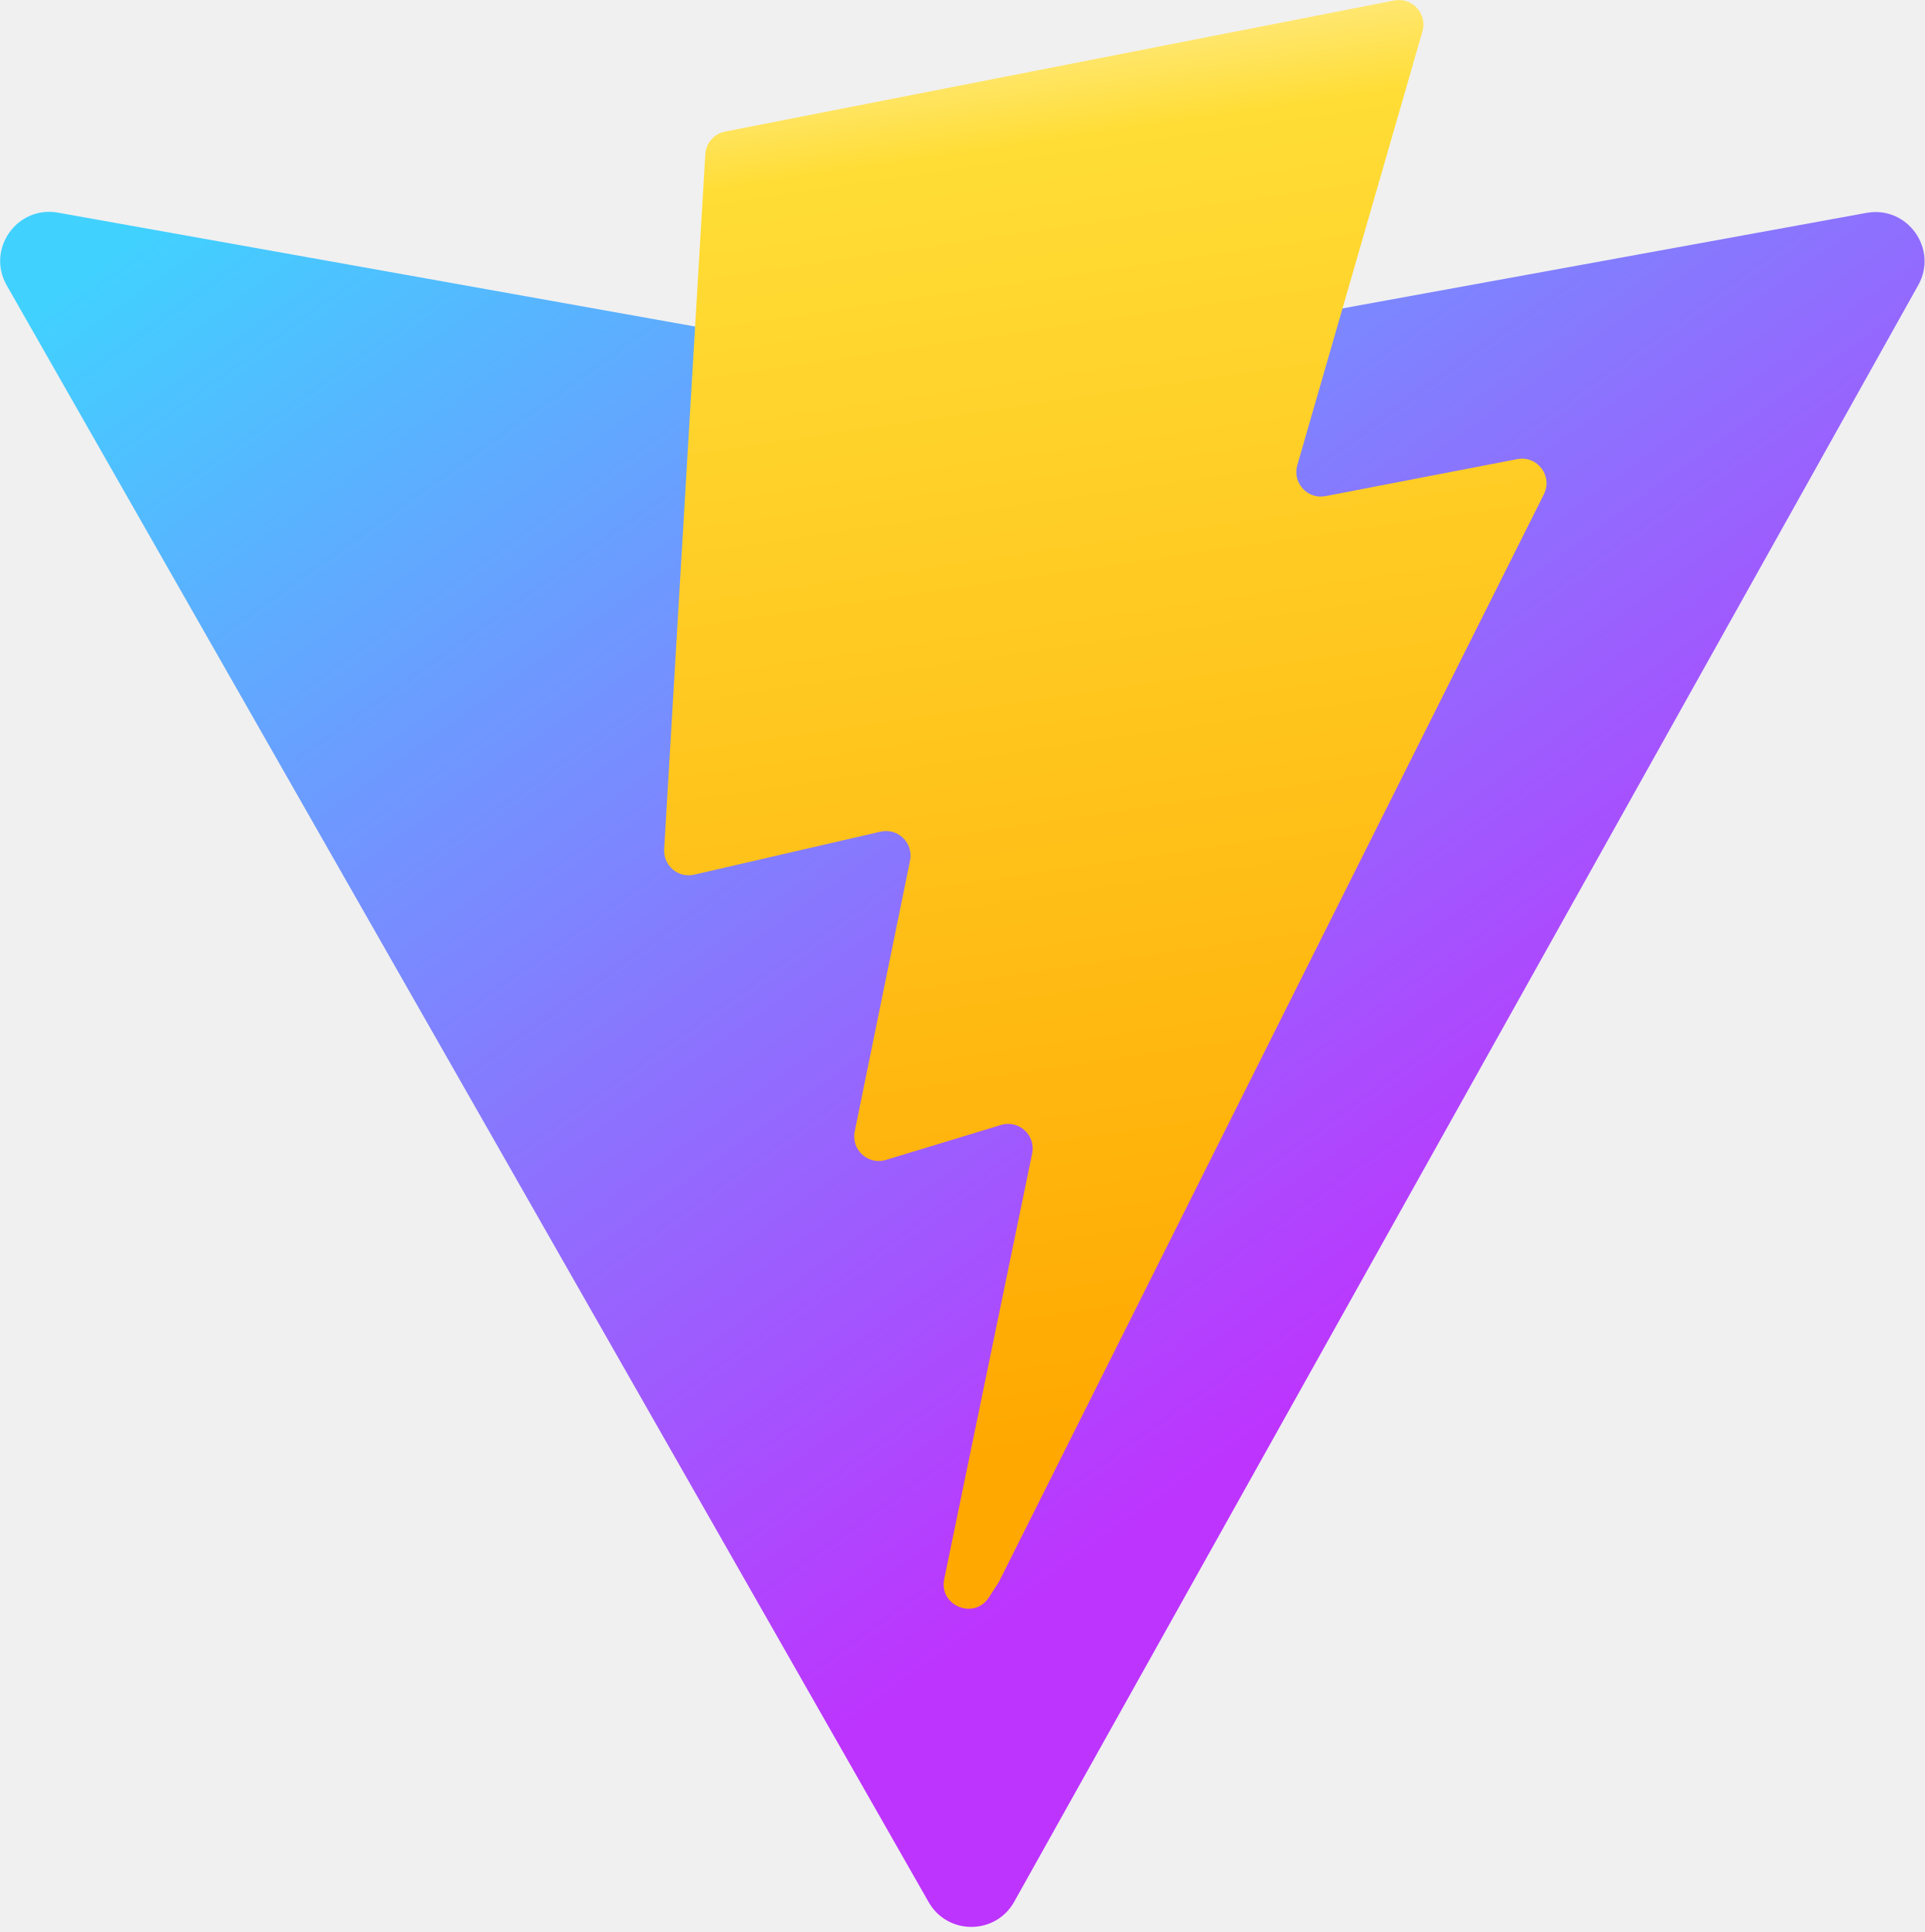
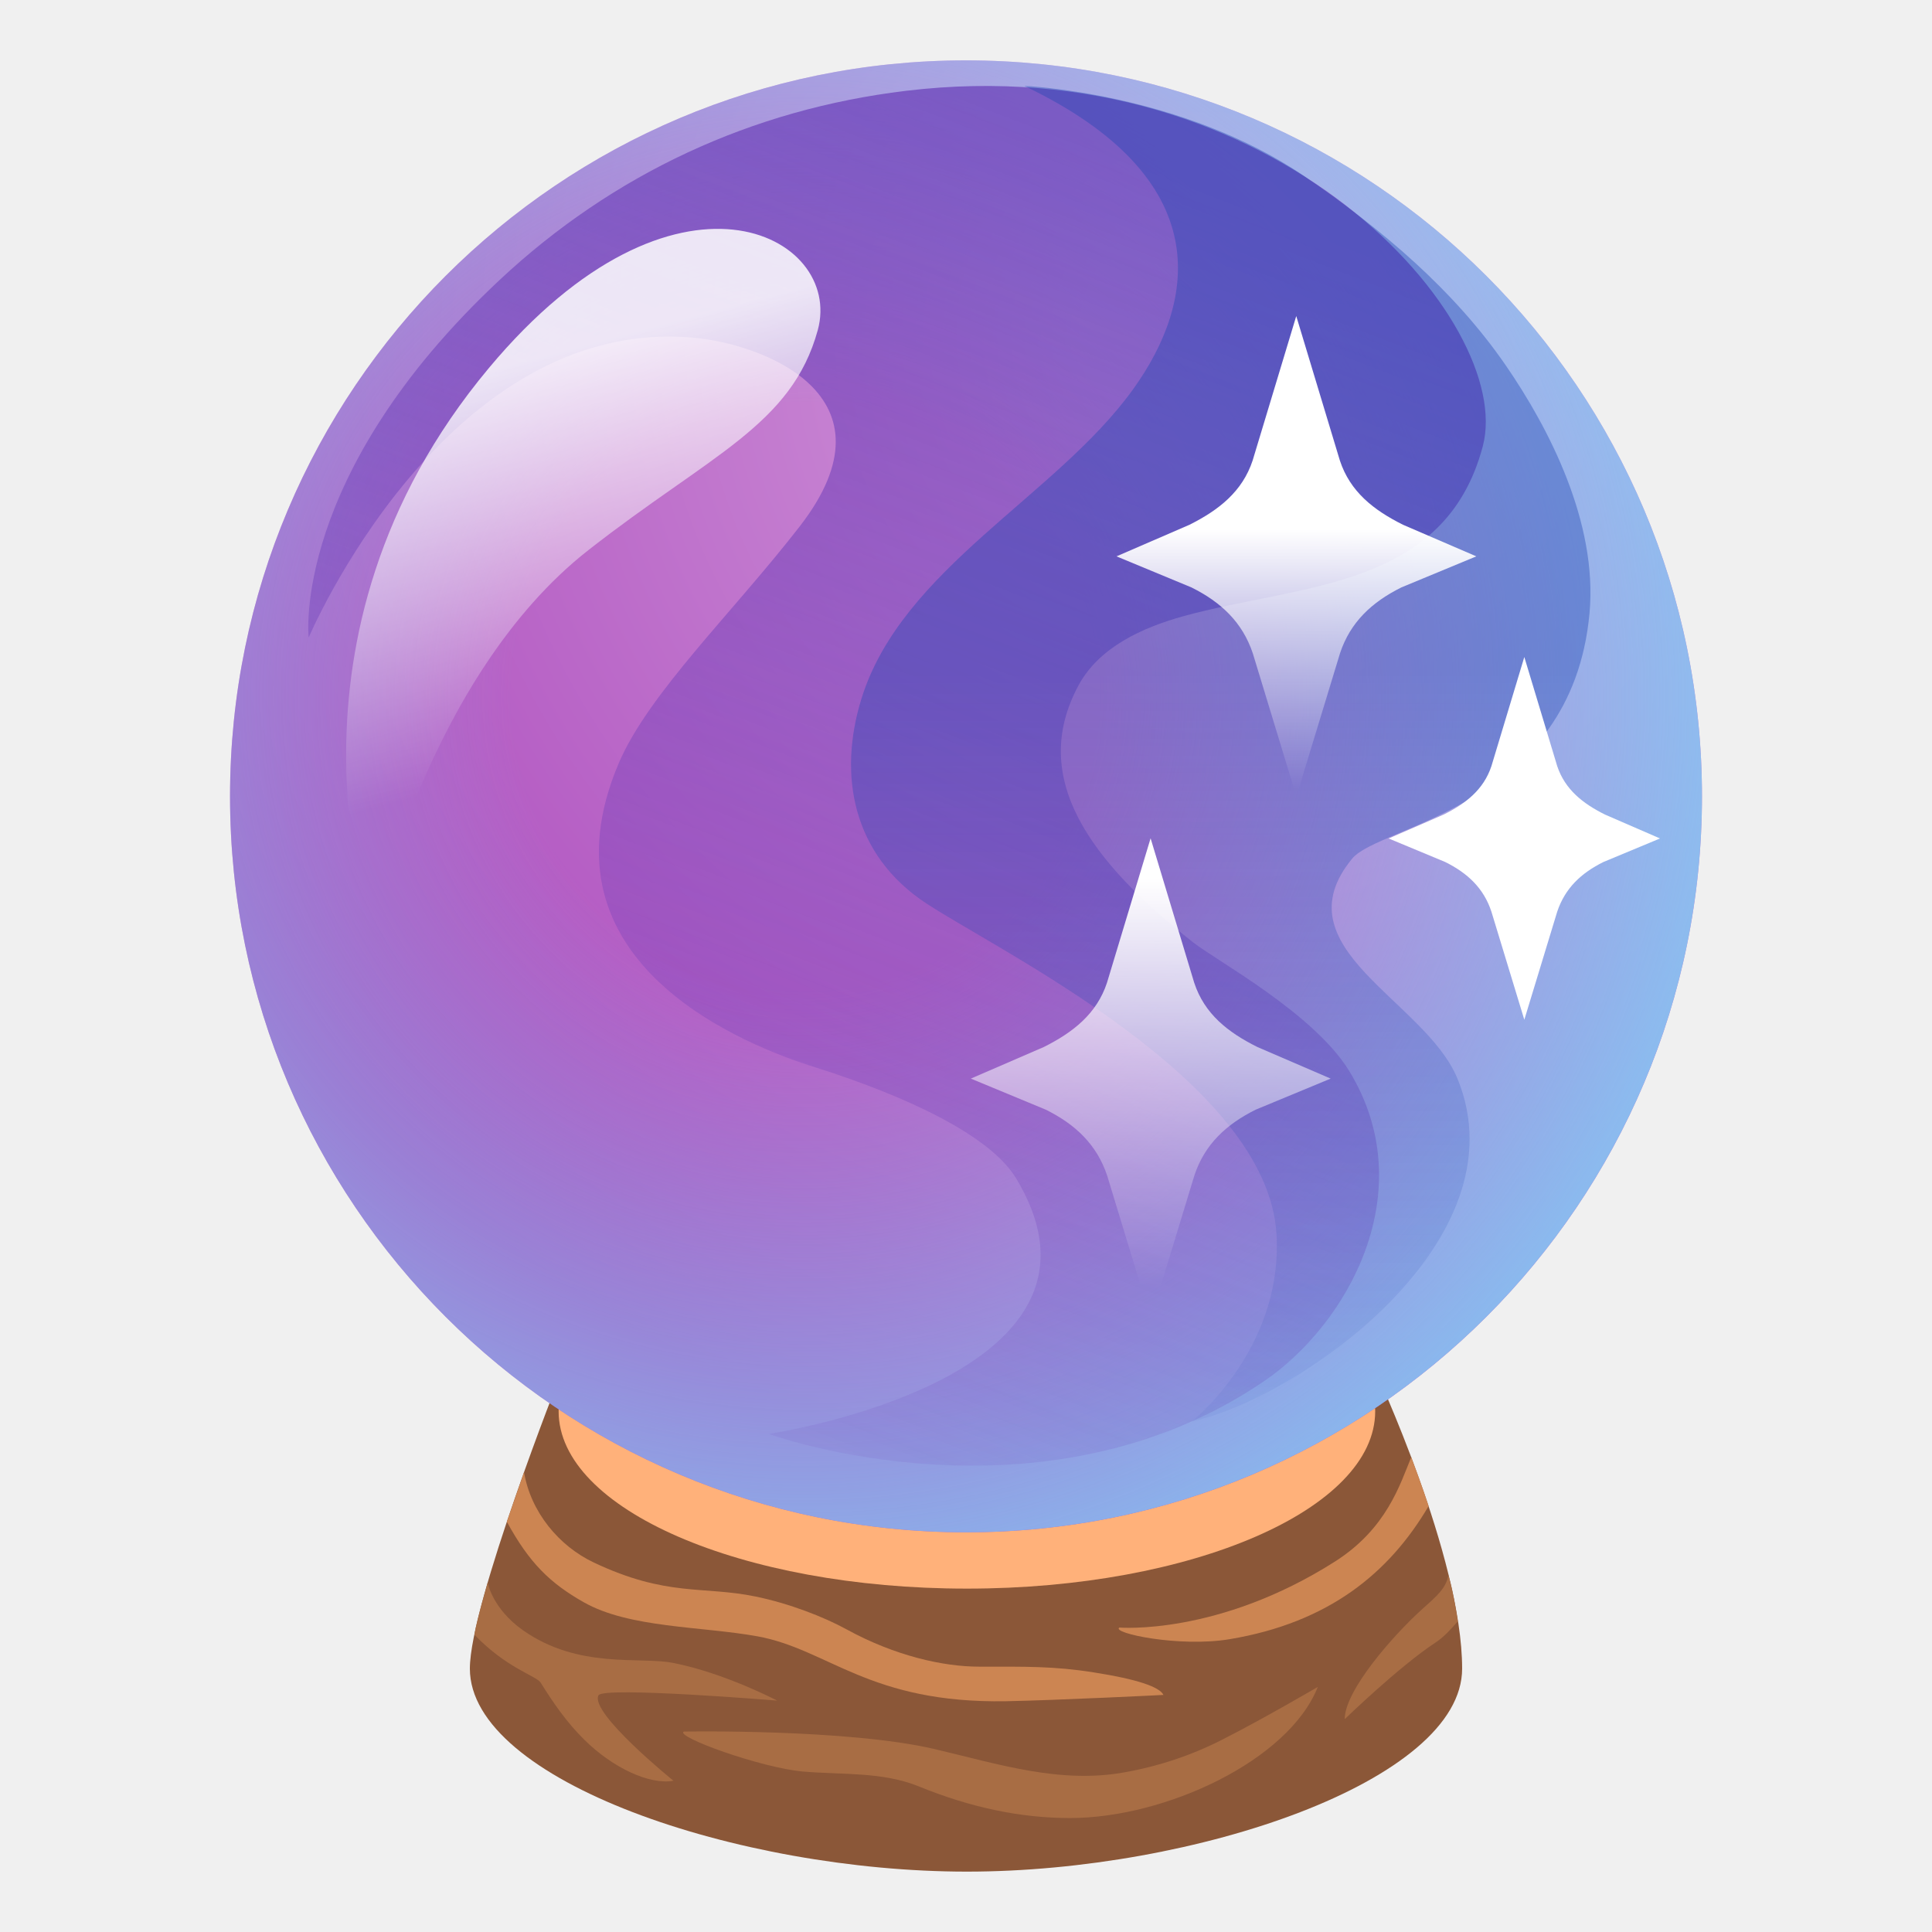
- <svg xmlns="http://www.w3.org/2000/svg" aria-hidden="true" role="img" class="iconify iconify--logos" width="31.88" height="32" preserveAspectRatio="xMidYMid meet" viewBox="0 0 256 257">
-   <defs>
-     <linearGradient id="IconifyId1813088fe1fbc01fb466" x1="-.828%" x2="57.636%" y1="7.652%" y2="78.411%">
-       <stop offset="0%" stop-color="#41D1FF" />
-       <stop offset="100%" stop-color="#BD34FE" />
+ <svg xmlns="http://www.w3.org/2000/svg" width="800px" height="800px" viewBox="0 0 128 128" aria-hidden="true" role="img" class="iconify iconify--noto" preserveAspectRatio="xMidYMid meet">
+   <path d="M31.13 110.55c0-4.3 6.01-19.49 6.01-19.49c5.79-1.79 47.6-.27 53.97-.27c0 0 5.76 12.33 5.76 19.76S79.19 124 64.06 124s-32.93-6.02-32.93-13.45z" fill="#8b5738">
+ 
+ </path>
+   <ellipse cx="64.06" cy="93.5" rx="27.05" ry="11.75" fill="#ffb17a">
+ 
+ </ellipse>
+   <g>
+     <path d="M38.67 106.15c3.02 1.72 7.8 1.59 11.51 2.26c4.72.86 7.39 4.46 16.49 4.3c3.25-.06 10.83-.43 10.41-.42c-.26-.53-1.74-1.04-4.62-1.49c-2.64-.42-4.54-.38-7.6-.38c-2.34 0-5.55-.7-8.79-2.48c-1.48-.81-3.78-1.71-6.03-2.17c-3.46-.71-5.87.04-10.7-2.25c-2.31-1.09-4.18-3.35-4.62-5.98l-1.14 3.28c1.5 2.75 2.87 4.07 5.09 5.33z" fill="#cc8552">
+ 
+ </path>
+     <path d="M88.44 103.46c-7.74 4.92-14.28 4.37-14.28 4.37c-.55.36 3.96 1.33 7.31.77c6.58-1.1 10.58-4.4 13.18-8.82c-.36-1.12-1.15-3.24-1.15-3.24c-.75 1.81-1.62 4.73-5.06 6.92z" fill="#cc8552">
+ 
+ </path>
+     <path d="M74.51 117.42c-4.28.78-8.38-.55-12.59-1.54c-5.77-1.35-16.61-1.16-16.61-1.16c-.65.32 5.11 2.41 7.91 2.65c2.55.22 5.25 0 7.67.99c3.41 1.39 6.71 2.09 10.01 2.09c6.27 0 14.46-3.78 16.41-8.69c0 0-3.58 2.1-6.36 3.51c-2.02 1.03-4.2 1.75-6.44 2.15z" fill="#a86d44">
+ 
+ </path>
+     <path d="M35.82 111.48c.85 1.36 1.72 2.62 2.86 3.75c1.93 1.92 4.37 3.03 5.94 2.75c0 0-5.56-4.49-4.97-5.66c.3-.6 11.84.35 11.84.35s-3.5-1.84-6.91-2.5c-2.21-.43-6.25.43-9.93-2.16c-2.03-1.43-2.34-3.15-2.34-3.15s-.73 2.49-.88 3.44c2.13 2.23 4.11 2.73 4.39 3.18z" fill="#a86d44">
+ 
+ </path>
+     <path d="M94.3 106.54c-2.02 1.81-5.21 5.47-5.21 7.36c0 0 3.58-3.47 5.99-5.06c.6-.39 1.03-.89 1.5-1.42c0 0-.24-1.79-.62-3.06c-.15.85-.76 1.38-1.66 2.18z" fill="#a86d44">
+ 
+ </path>
+   </g>
+   <g>
+     <radialGradient id="IconifyId17ecdb2904d178eab7492" cx="77.121" cy="66.694" r="76.184" gradientTransform="rotate(-3.714 -608.323 2.714)" gradientUnits="userSpaceOnUse">
+       <stop offset=".104" stop-color="#ce93d8">
+ 
+ </stop>
+       <stop offset="1" stop-color="#ab47bc">
+ 
+ </stop>
+     </radialGradient>
+     <circle cx="64" cy="52.76" r="48.76" fill="url(#IconifyId17ecdb2904d178eab7492)">
+ 
+ </circle>
+     <radialGradient id="IconifyId17ecdb2904d178eab7493" cx="53.349" cy="46.135" r="69.389" gradientUnits="userSpaceOnUse">
+       <stop offset=".28" stop-color="#81d4fa" stop-opacity="0">
+ 
+ </stop>
+       <stop offset=".964" stop-color="#81d4fa" stop-opacity=".9">
+ 
+ </stop>
+     </radialGradient>
+     <circle cx="64" cy="52.76" r="48.76" fill="url(#IconifyId17ecdb2904d178eab7493)">
+ 
+ </circle>
+     <linearGradient id="IconifyId17ecdb2904d178eab7494" gradientUnits="userSpaceOnUse" x1="74.69" y1="10.651" x2="35.942" y2="111.007">
+       <stop offset="0" stop-color="#673ab7">
+ 
+ </stop>
+       <stop offset=".937" stop-color="#673ab7" stop-opacity="0">
+ 
+ </stop>
    </linearGradient>
-     <linearGradient id="IconifyId1813088fe1fbc01fb467" x1="43.376%" x2="50.316%" y1="2.242%" y2="89.03%">
-       <stop offset="0%" stop-color="#FFEA83" />
-       <stop offset="8.333%" stop-color="#FFDD35" />
-       <stop offset="100%" stop-color="#FFA800" />
+     <path d="M45.91 22.37c4.54.39 13.84 3.79 7.07 12.51C48.53 40.61 42.97 45.94 41 50.55c-5.69 13.33 8.57 18.77 13 20.16c3.84 1.21 11.24 3.91 13.32 7.36C75.35 91.37 50.93 95 50.93 95s17.97 6.55 32.77-3.46c5.6-3.79 10.53-12.61 5.71-20.55c-2.34-3.85-8.79-7.32-10.37-8.56c-6.76-5.34-10.93-10.86-7.57-17.05c1.36-2.5 4.2-3.8 6.95-4.56c7.7-2.13 17.31-1.75 19.82-11.26C100.41 21.36 84.57 3.04 60 6.02c-10.2 1.23-19.38 5.5-26.89 12.52c-13.86 12.97-12.66 23.7-12.66 23.7s9.03-21.3 25.46-19.87z" opacity=".7" fill="url(#IconifyId17ecdb2904d178eab7494)">
+ 
+ </path>
+     <linearGradient id="IconifyId17ecdb2904d178eab7495" gradientUnits="userSpaceOnUse" x1="80.878" y1="24.934" x2="80.878" y2="108.077">
+       <stop offset=".235" stop-color="#1d44b3">
+ 
+ </stop>
+       <stop offset=".884" stop-color="#2044b3" stop-opacity=".074">
+ 
+ </stop>
+       <stop offset=".936" stop-color="#2144b3" stop-opacity="0">
+ 
+ </stop>
    </linearGradient>
-   </defs>
-   <path fill="url(#IconifyId1813088fe1fbc01fb466)" d="M255.153 37.938L134.897 252.976c-2.483 4.44-8.862 4.466-11.382.048L.875 37.958c-2.746-4.814 1.371-10.646 6.827-9.67l120.385 21.517a6.537 6.537 0 0 0 2.322-.004l117.867-21.483c5.438-.991 9.574 4.796 6.877 9.62Z" />
-   <path fill="url(#IconifyId1813088fe1fbc01fb467)" d="M185.432.063L96.44 17.501a3.268 3.268 0 0 0-2.634 3.014l-5.474 92.456a3.268 3.268 0 0 0 3.997 3.378l24.777-5.718c2.318-.535 4.413 1.507 3.936 3.838l-7.361 36.047c-.495 2.426 1.782 4.5 4.151 3.78l15.304-4.649c2.372-.72 4.652 1.36 4.15 3.788l-11.698 56.621c-.732 3.542 3.979 5.473 5.943 2.437l1.313-2.028l72.516-144.72c1.215-2.423-.88-5.186-3.54-4.672l-25.505 4.922c-2.396.462-4.435-1.77-3.759-4.114l16.646-57.705c.677-2.35-1.37-4.583-3.769-4.113Z" />
+     <path d="M99.77 24.22c-3.48-5.06-8.29-9.08-13.36-12.55c-8.09-5.53-18.55-5.98-18.55-5.98c12.84 6.14 11.4 14.28 7.21 20.1c-5.1 7.09-15.33 11.88-18 20.51c-1.56 5.04-.6 10.34 4.31 13.56s22.58 11.77 23.19 21.89c.46 7.62-5.6 12.42-5.6 12.42c7.09-1.53 22.01-11.97 17.59-22.71c-2.14-5.2-11.87-8.65-6.97-14.58c1.82-2.21 14.53-3.39 15.72-16.25c.55-6.01-2.69-12.27-5.54-16.41z" opacity=".39" fill="url(#IconifyId17ecdb2904d178eab7495)">
+ 
+ </path>
+     <linearGradient id="IconifyId17ecdb2904d178eab7496" gradientUnits="userSpaceOnUse" x1="-2575.355" y1="437.519" x2="-2575.355" y2="471.206" gradientTransform="scale(-1 1) rotate(15.017 293.083 9871.848)">
+       <stop offset=".227" stop-color="#ffffff">
+ 
+ </stop>
+       <stop offset="1" stop-color="#ffffff" stop-opacity="0">
+ 
+ </stop>
+     </linearGradient>
+     <path d="M24.71 61.66s-7.3-19.36 7.69-37.29c12.35-14.78 23.5-8.8 21.78-2.5c-1.73 6.3-7.1 8.24-15.19 14.57C28.3 44.8 24.71 61.66 24.71 61.66z" opacity=".85" fill="url(#IconifyId17ecdb2904d178eab7496)">
+ 
+ </path>
+     <g>
+       <linearGradient id="IconifyId17ecdb2904d178eab7497" gradientUnits="userSpaceOnUse" x1="85.871" y1="28.96" x2="85.871" y2="52.387">
+         <stop offset=".261" stop-color="#ffffff">
+ 
+ </stop>
+         <stop offset="1" stop-color="#ffffff" stop-opacity="0">
+ 
+ </stop>
+       </linearGradient>
+       <path d="M92.96 34.77c-1.95-.97-3.51-2.19-4.19-4.26l-2.89-9.57l-2.89 9.57c-.68 2.06-2.25 3.29-4.19 4.26l-4.83 2.09l4.97 2.06c1.95.97 3.37 2.3 4.06 4.36l2.89 9.49l2.89-9.49c.68-2.06 2.11-3.39 4.06-4.36l4.97-2.06l-4.85-2.09z" fill="url(#IconifyId17ecdb2904d178eab7497)">
+ 
+ </path>
+       <linearGradient id="IconifyId17ecdb2904d178eab7498" gradientUnits="userSpaceOnUse" x1="76.221" y1="58.161" x2="76.221" y2="85.231">
+         <stop offset="0" stop-color="#ffffff">
+ 
+ </stop>
+         <stop offset="1" stop-color="#ffffff" stop-opacity="0">
+ 
+ </stop>
+       </linearGradient>
+       <path d="M83.31 69.37c-1.95-.97-3.51-2.19-4.19-4.26l-2.89-9.57l-2.89 9.57c-.68 2.06-2.25 3.29-4.19 4.26l-4.83 2.09l4.97 2.06c1.95.97 3.37 2.3 4.06 4.36l2.89 9.49l2.89-9.49c.68-2.06 2.11-3.39 4.06-4.36l4.97-2.06l-4.85-2.09z" fill="url(#IconifyId17ecdb2904d178eab7498)">
+ 
+ </path>
+       <path d="M106.34 53.97c-1.47-.73-2.65-1.66-3.17-3.21l-2.18-7.23l-2.18 7.23c-.52 1.56-1.7 2.48-3.17 3.21L92 55.55l3.75 1.56c1.47.73 2.55 1.73 3.06 3.29l2.18 7.16l2.18-7.16c.52-1.56 1.59-2.56 3.06-3.29l3.75-1.56l-3.64-1.58z" fill="#ffffff">
+ 
+ </path>
+     </g>
+   </g>
</svg>
